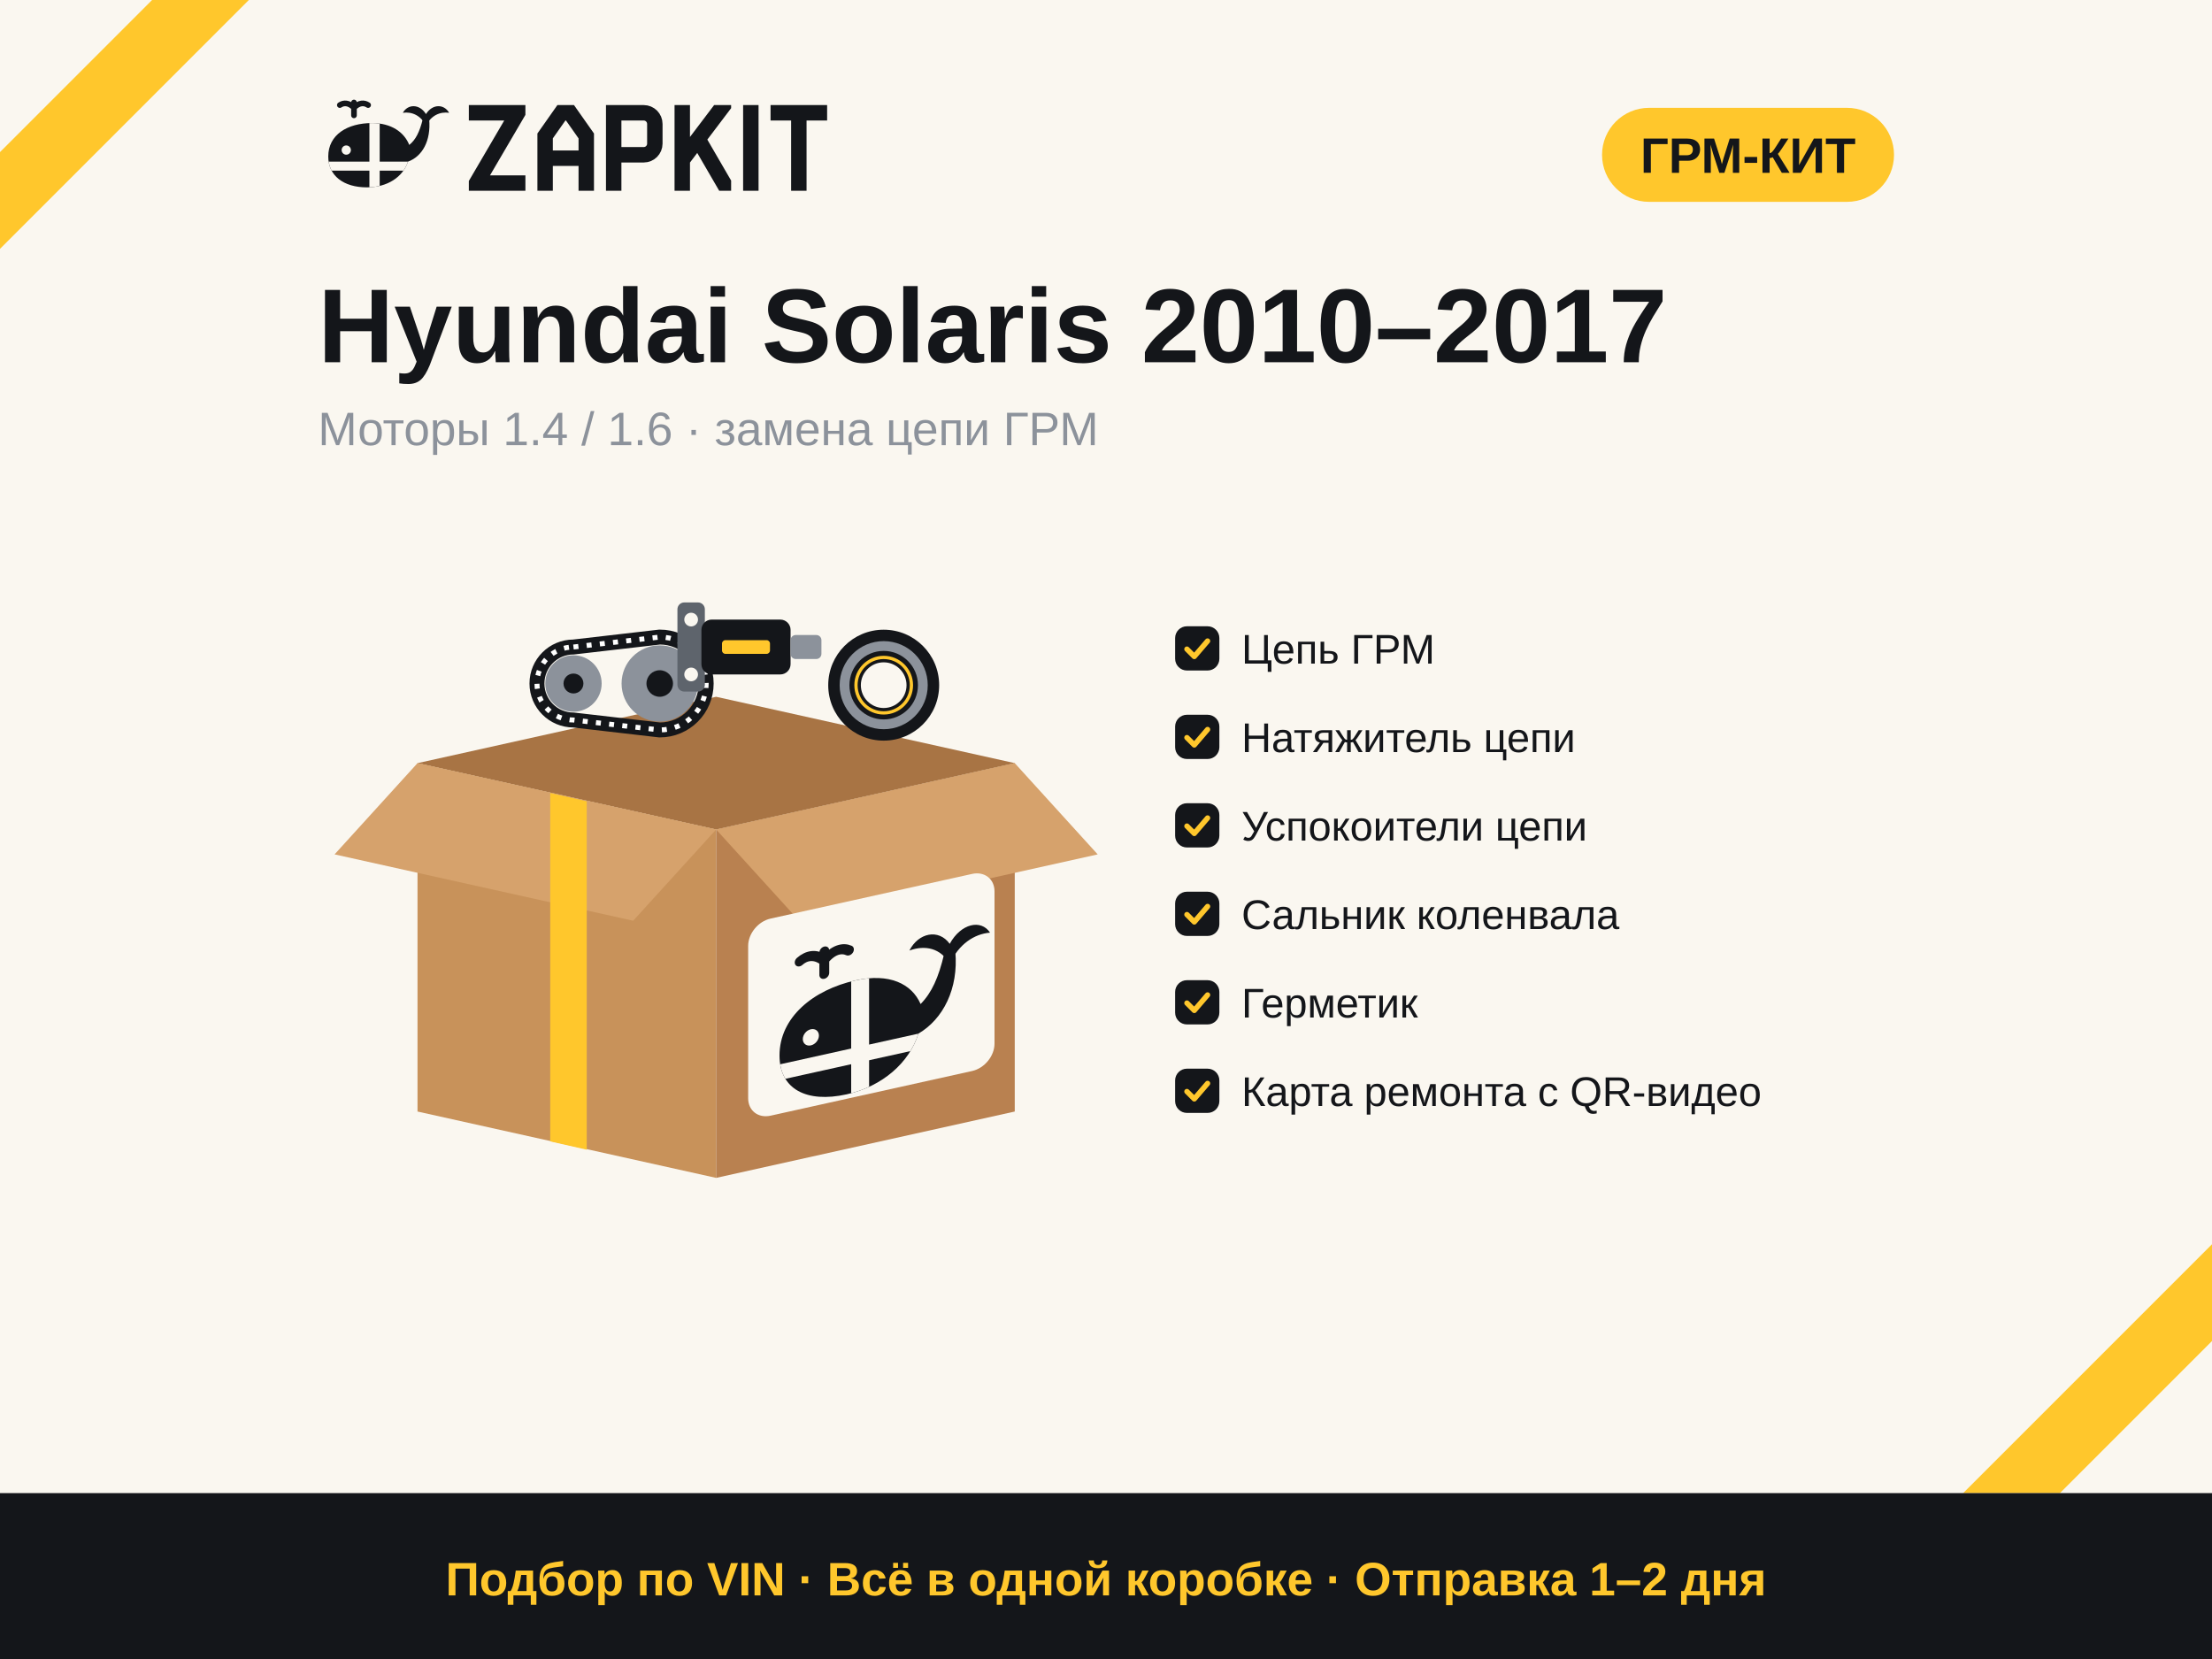
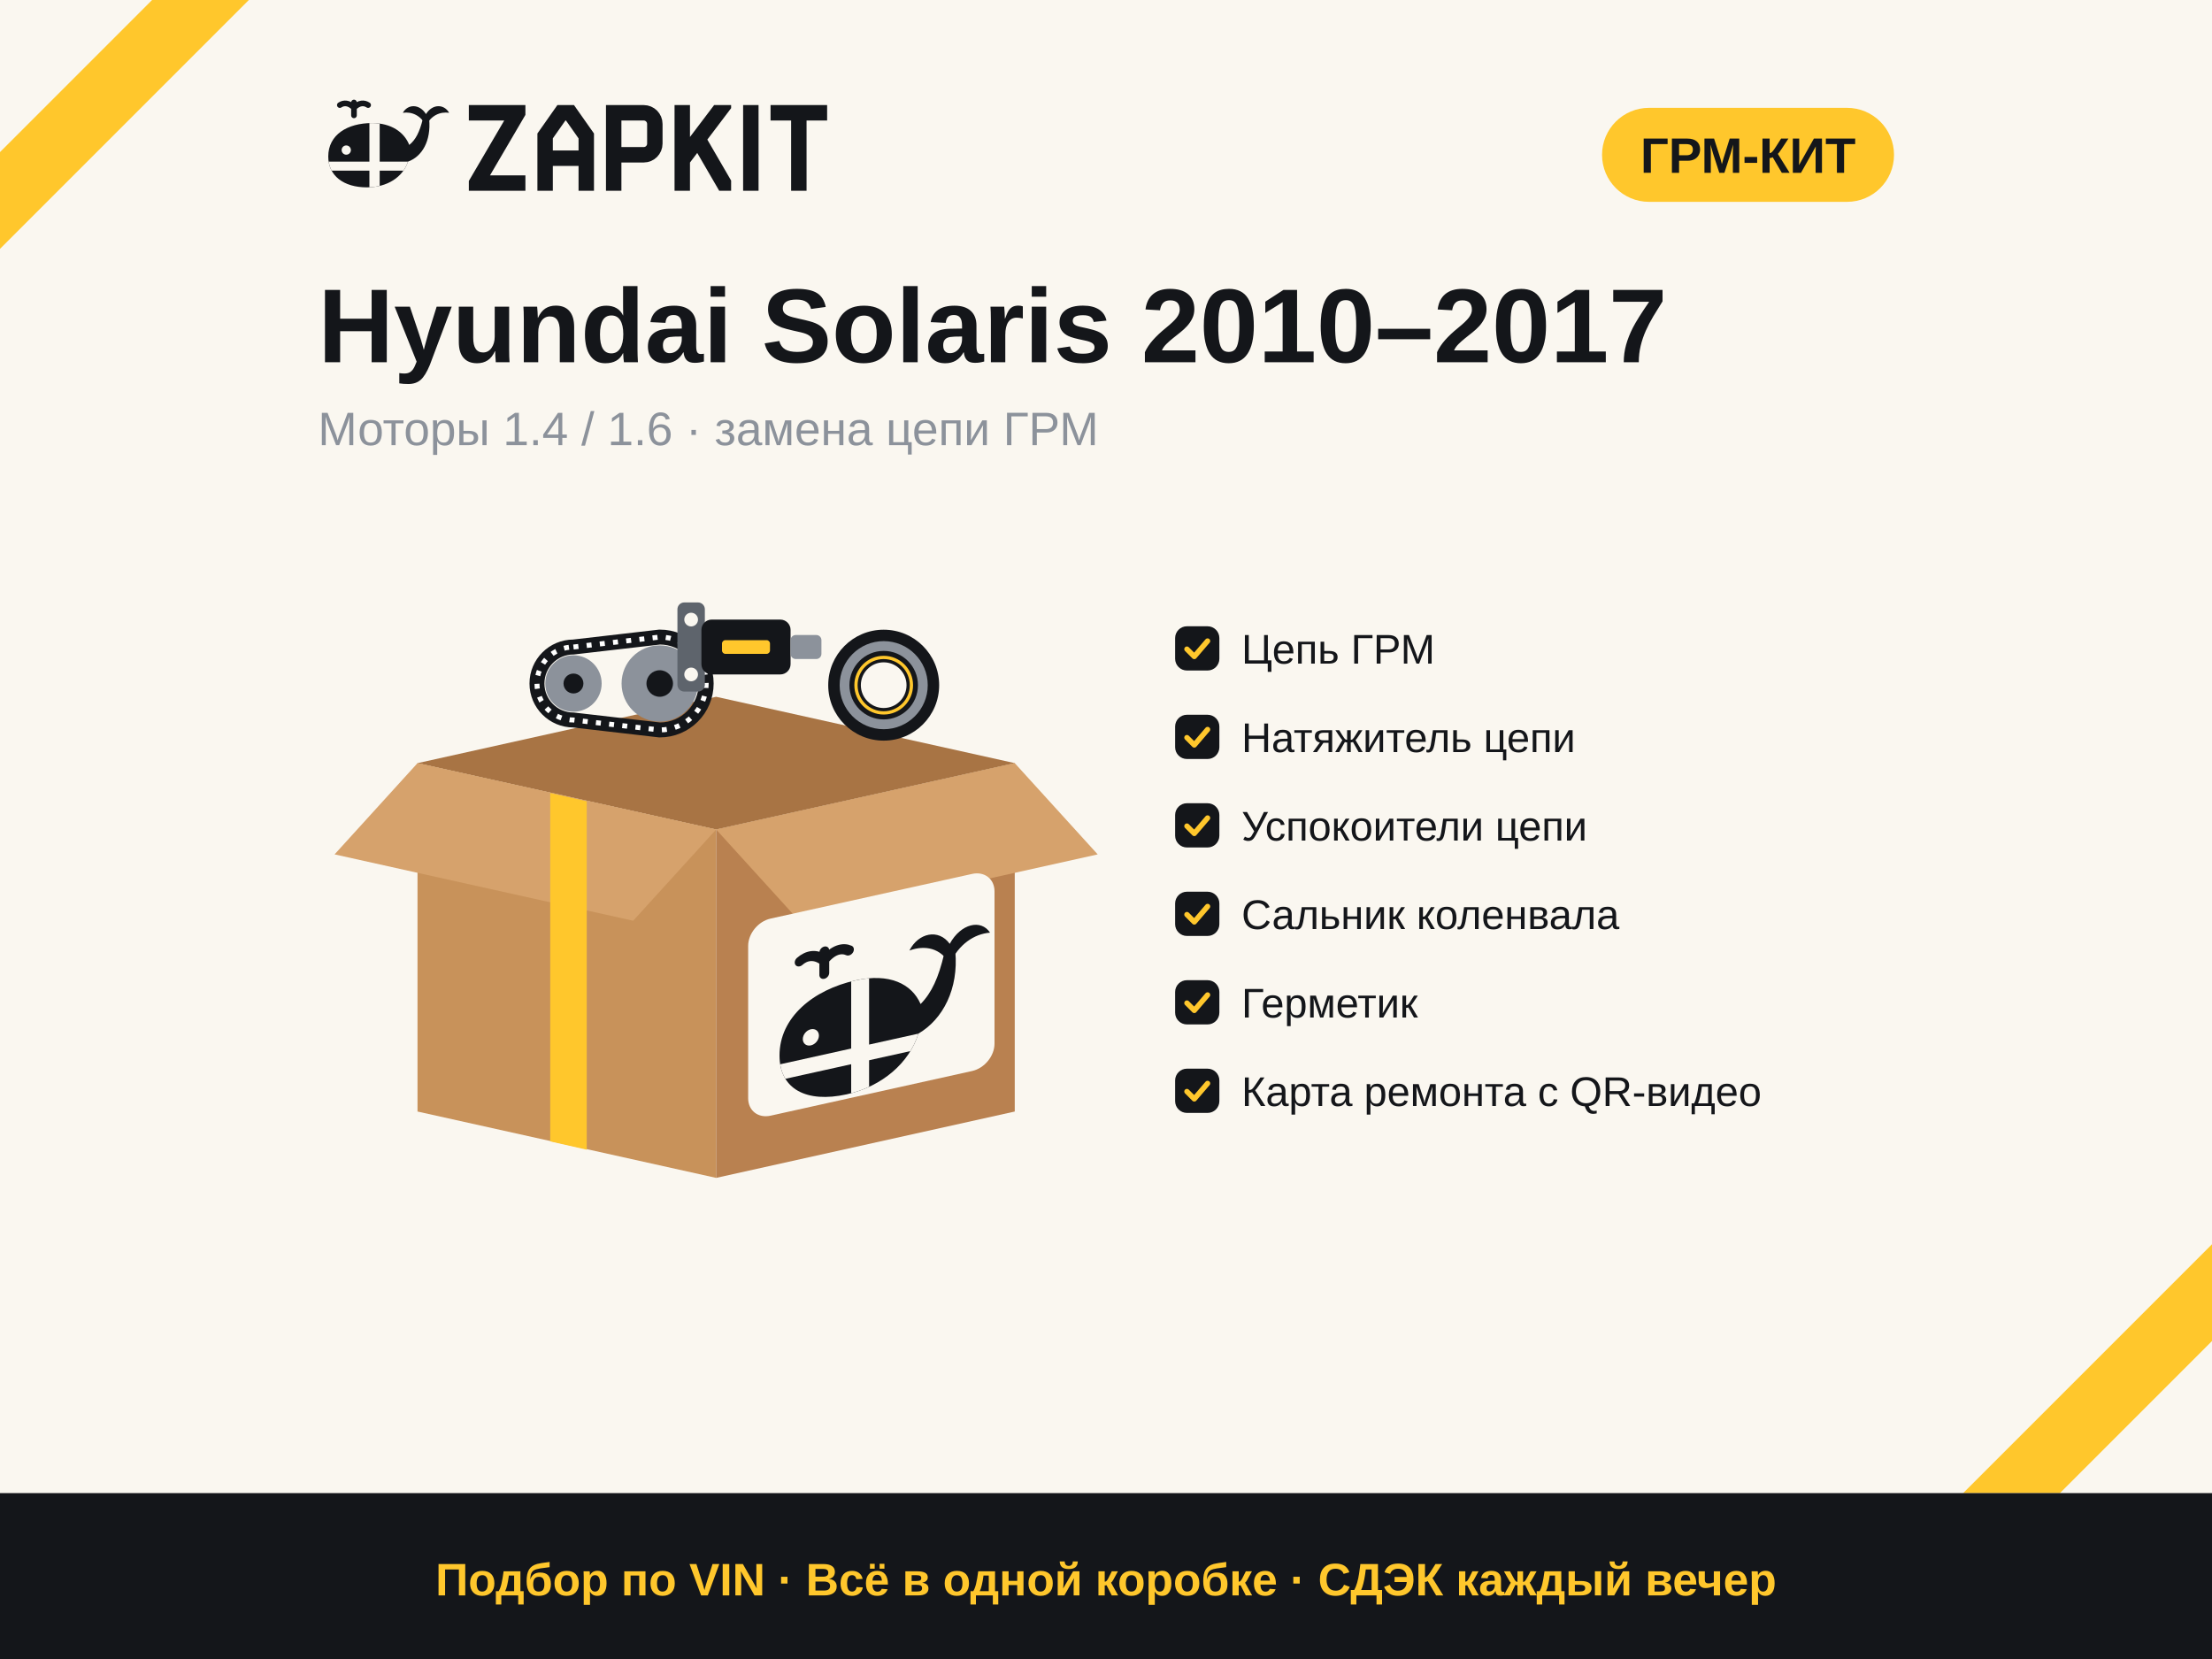
<svg xmlns="http://www.w3.org/2000/svg" viewBox="0 0 1600 1200" width="1600" height="1200" role="img" aria-label="ГРМ-КИТ Hyundai Solaris 2010–2017">
  <rect width="1600" height="1200" fill="#FAF7F0" />
  <path d="M0,110 L110,0 H180 L0,180 Z" fill="#FFC72C" />
  <path d="M1600,900 L1420,1080 H1490 L1600,970 Z" fill="#FFC72C" />
  <g transform="translate(230 76) scale(0.62)">
    <g transform="translate(0 -30) scale(1.5)">
      <defs>
        <clipPath id="wb-m14h">
          <path d="M8,60 C8,43 23,34 42,34 C57,34 67,41 71,51 C76,47 79,41 81.5,31 L86.5,31 C88,48 81,60 70,64 C66,76 54,84 38,84 C20,84 8,75 8,60 Z" />
        </clipPath>
      </defs>
      <path fill="#14161A" d="M8,60 C8,43 23,34 42,34 C57,34 67,41 71,51 C76,47 79,41 81.5,31 L86.5,31 C88,48 81,60 70,64 C66,76 54,84 38,84 C20,84 8,75 8,60 Z" />
      <path fill="#14161A" d="M84,36 C80,28 73,25 66,26 C70,19 79,19 84,27 C89,19 98,19 102,26 C95,25 88,28 84,36 Z" />
      <g clip-path="url(#wb-m14h)" fill="#FAF7F0">
        <rect x="40" y="30" width="8" height="60" />
        <rect x="0" y="64" width="90" height="7" />
      </g>
      <circle cx="22" cy="55" r="3.6" fill="#FAF7F0" />
      <path d="M28,28 V18 M28,22 C24,18 20,18 17,20 M28,22 C32,18 36,18 39,20" fill="none" stroke="#14161A" stroke-width="4.4" stroke-linecap="round" />
    </g>
    <g transform="translate(176 0)">
      <defs>
        <clipPath id="c66-m14h">
          <rect width="66" height="100" />
        </clipPath>
        <clipPath id="c18-m14h">
          <rect width="18" height="100" />
        </clipPath>
      </defs>
      <g transform="translate(0 0)">
        <path clip-path="url(#c66-m14h)" d="M0,9 H57 L9,91 H66" fill="none" stroke="#14161A" stroke-width="18" stroke-linejoin="miter" stroke-miterlimit="10" />
      </g>
      <g transform="translate(80 0)">
        <path clip-path="url(#c66-m14h)" d="M9,100 V36 L28,9 H38 L57,36 V100 M9,62 H57" fill="none" stroke="#14161A" stroke-width="18" stroke-linejoin="miter" stroke-miterlimit="10" />
      </g>
      <g transform="translate(160 0)">
        <path clip-path="url(#c66-m14h)" d="M9,100 V9 H44 A13,13 0 0 1 57,22 V45 A13,13 0 0 1 44,58 H9" fill="none" stroke="#14161A" stroke-width="18" stroke-linejoin="miter" stroke-miterlimit="10" />
      </g>
      <g transform="translate(240 0)">
        <path clip-path="url(#c66-m14h)" d="M9,0 V100 M9,64 L62,-6 M30,44 L66,106" fill="none" stroke="#14161A" stroke-width="18" stroke-linejoin="miter" stroke-miterlimit="10" />
      </g>
      <g transform="translate(320 0)">
        <path clip-path="url(#c18-m14h)" d="M9,0 V100" fill="none" stroke="#14161A" stroke-width="18" stroke-linejoin="miter" stroke-miterlimit="10" />
      </g>
      <g transform="translate(352 0)">
        <path clip-path="url(#c66-m14h)" d="M0,9 H66 M33,9 V100" fill="none" stroke="#14161A" stroke-width="18" stroke-linejoin="miter" stroke-miterlimit="10" />
      </g>
    </g>
  </g>
  <rect x="1158.8" y="78" width="211.2" height="68" rx="34" fill="#FFC72C" />
  <text x="1264.4" y="125" font-family="'Liberation Sans', Arial, Helvetica, sans-serif" font-size="36" font-weight="700" fill="#14161A" text-anchor="middle">ГРМ-КИТ</text>
  <text x="230" y="262" font-family="'Liberation Sans', Arial, Helvetica, sans-serif" font-size="76" font-weight="700" fill="#14161A" text-anchor="start">Hyundai Solaris 2010–2017</text>
  <text x="230" y="322" font-family="'Liberation Sans', Arial, Helvetica, sans-serif" font-size="34" font-weight="400" fill="#8C929B" text-anchor="start">Моторы 1.4 / 1.6 · замена цепи ГРМ</text>
  <g transform="translate(230 372) scale(1.2)">
    <path d="M60,150 L240,110 L420,150 L240,190 Z" fill="#A87444" />
    <g transform="translate(118 42) scale(1.0)">
      <circle cx="36" cy="60" r="17" fill="#8C929B" />
      <circle cx="36" cy="60" r="6" fill="#14161A" />
      <circle cx="88" cy="60" r="23" fill="#8C929B" />
      <circle cx="88" cy="60" r="8" fill="#14161A" />
      <path d="M36,38 L88,32 A28,28 0 0 1 88,88 L36,82 A22,22 0 0 1 36,38 Z" fill="none" stroke="#14161A" stroke-width="9" />
      <path d="M36,38 L88,32 A28,28 0 0 1 88,88 L36,82 A22,22 0 0 1 36,38 Z" fill="none" stroke="#FFFFFF" stroke-width="3" stroke-dasharray="3 5" />
    </g>
    <g transform="translate(196 18) scale(1.033333)">
      <rect x="20" y="34" width="16" height="52" rx="4" fill="#5E646C" />
      <circle cx="28" cy="44" r="4" fill="#FAF7F0" />
      <circle cx="28" cy="76" r="4" fill="#FAF7F0" />
      <rect x="34" y="44" width="52" height="32" rx="6" fill="#14161A" />
      <rect x="86" y="53" width="18" height="14" rx="3" fill="#8C929B" />
      <rect x="46" y="56" width="28" height="8" rx="2" fill="#FFC72C" />
    </g>
    <g transform="translate(282 44) scale(0.9833333)">
      <path fill="#14161A" fill-rule="evenodd" d="M26,60 a34,34 0 1 0 68,0 a34,34 0 1 0 -68,0 Z M46,60 a14,14 0 1 0 28,0 a14,14 0 1 0 -28,0 Z" />
      <circle cx="60" cy="60" r="24" fill="none" stroke="#8C929B" stroke-width="6" />
      <circle cx="60" cy="60" r="17" fill="none" stroke="#FFC72C" stroke-width="2" />
    </g>
    <path d="M60,150 L240,190 V400 L60,360 Z" fill="#C8925A" />
    <path d="M420,150 L240,190 V400 L420,360 Z" fill="#B98150" />
    <path d="M60,150 L10,205 L190,245 L240,190 Z" fill="#D6A26C" />
    <path d="M420,150 L470,205 L290,245 L240,190 Z" fill="#D6A26C" />
    <path d="M140,168 L162,173 V383 L140,378 Z" fill="#FFC72C" />
    <g transform="translate(262 238) skewY(-12.5) scale(1.35)">
      <rect x="-2" y="6" width="110" height="88" rx="10" fill="#FAF7F0" />
      <g transform="translate(4 8)">
        <defs>
          <clipPath id="wb-m14">
            <path d="M8,60 C8,43 23,34 42,34 C57,34 67,41 71,51 C76,47 79,41 81.5,31 L86.5,31 C88,48 81,60 70,64 C66,76 54,84 38,84 C20,84 8,75 8,60 Z" />
          </clipPath>
        </defs>
        <path fill="#14161A" d="M8,60 C8,43 23,34 42,34 C57,34 67,41 71,51 C76,47 79,41 81.5,31 L86.5,31 C88,48 81,60 70,64 C66,76 54,84 38,84 C20,84 8,75 8,60 Z" />
        <path fill="#14161A" d="M84,36 C80,28 73,25 66,26 C70,19 79,19 84,27 C89,19 98,19 102,26 C95,25 88,28 84,36 Z" />
        <g clip-path="url(#wb-m14)" fill="#FAF7F0">
          <rect x="40" y="30" width="8" height="60" />
          <rect x="0" y="64" width="90" height="7" />
        </g>
        <circle cx="22" cy="55" r="3.6" fill="#FAF7F0" />
        <path d="M28,28 V18 M28,22 C24,18 20,18 17,20 M28,22 C32,18 36,18 39,20" fill="none" stroke="#14161A" stroke-width="4.4" stroke-linecap="round" />
      </g>
    </g>
  </g>
  <g transform="translate(850 453) scale(1.066667)">
    <rect width="30" height="30" rx="8" fill="#14161A" />
    <path d="M8,15.5 L13,20.5 L22,10" fill="none" stroke="#FFC72C" stroke-width="3.6" stroke-linecap="round" stroke-linejoin="round" />
  </g>
  <text x="898" y="480" font-family="'Liberation Sans', Arial, Helvetica, sans-serif" font-size="30" font-weight="400" fill="#14161A" text-anchor="start">Цепь ГРМ</text>
  <g transform="translate(850 517) scale(1.066667)">
    <rect width="30" height="30" rx="8" fill="#14161A" />
    <path d="M8,15.5 L13,20.5 L22,10" fill="none" stroke="#FFC72C" stroke-width="3.6" stroke-linecap="round" stroke-linejoin="round" />
  </g>
  <text x="898" y="544" font-family="'Liberation Sans', Arial, Helvetica, sans-serif" font-size="30" font-weight="400" fill="#14161A" text-anchor="start">Натяжитель цепи</text>
  <g transform="translate(850 581) scale(1.066667)">
    <rect width="30" height="30" rx="8" fill="#14161A" />
    <path d="M8,15.5 L13,20.5 L22,10" fill="none" stroke="#FFC72C" stroke-width="3.6" stroke-linecap="round" stroke-linejoin="round" />
  </g>
  <text x="898" y="608" font-family="'Liberation Sans', Arial, Helvetica, sans-serif" font-size="30" font-weight="400" fill="#14161A" text-anchor="start">Успокоители цепи</text>
  <g transform="translate(850 645) scale(1.066667)">
    <rect width="30" height="30" rx="8" fill="#14161A" />
    <path d="M8,15.5 L13,20.5 L22,10" fill="none" stroke="#FFC72C" stroke-width="3.6" stroke-linecap="round" stroke-linejoin="round" />
  </g>
  <text x="898" y="672" font-family="'Liberation Sans', Arial, Helvetica, sans-serif" font-size="30" font-weight="400" fill="#14161A" text-anchor="start">Сальник коленвала</text>
  <g transform="translate(850 709) scale(1.066667)">
    <rect width="30" height="30" rx="8" fill="#14161A" />
    <path d="M8,15.5 L13,20.5 L22,10" fill="none" stroke="#FFC72C" stroke-width="3.6" stroke-linecap="round" stroke-linejoin="round" />
  </g>
  <text x="898" y="736" font-family="'Liberation Sans', Arial, Helvetica, sans-serif" font-size="30" font-weight="400" fill="#14161A" text-anchor="start">Герметик</text>
  <g transform="translate(850 773) scale(1.066667)">
    <rect width="30" height="30" rx="8" fill="#14161A" />
    <path d="M8,15.5 L13,20.5 L22,10" fill="none" stroke="#FFC72C" stroke-width="3.6" stroke-linecap="round" stroke-linejoin="round" />
  </g>
  <text x="898" y="800" font-family="'Liberation Sans', Arial, Helvetica, sans-serif" font-size="30" font-weight="400" fill="#14161A" text-anchor="start">Карта ремонта с QR-видео</text>
  <rect y="1080" width="1600" height="120" fill="#14161A" />
-   <text x="800.0" y="1154" font-family="'Liberation Sans', Arial, Helvetica, sans-serif" font-size="34" font-weight="700" fill="#FFC72C" text-anchor="middle">Подбор по VIN · Всё в одной коробке · Отправка 1–2 дня</text>
+   <text x="800.0" y="1154" font-family="'Liberation Sans', Arial, Helvetica, sans-serif" font-size="33" font-weight="700" fill="#FFC72C" text-anchor="middle">Подбор по VIN · Всё в одной коробке · СДЭК каждый вечер</text>
</svg>
